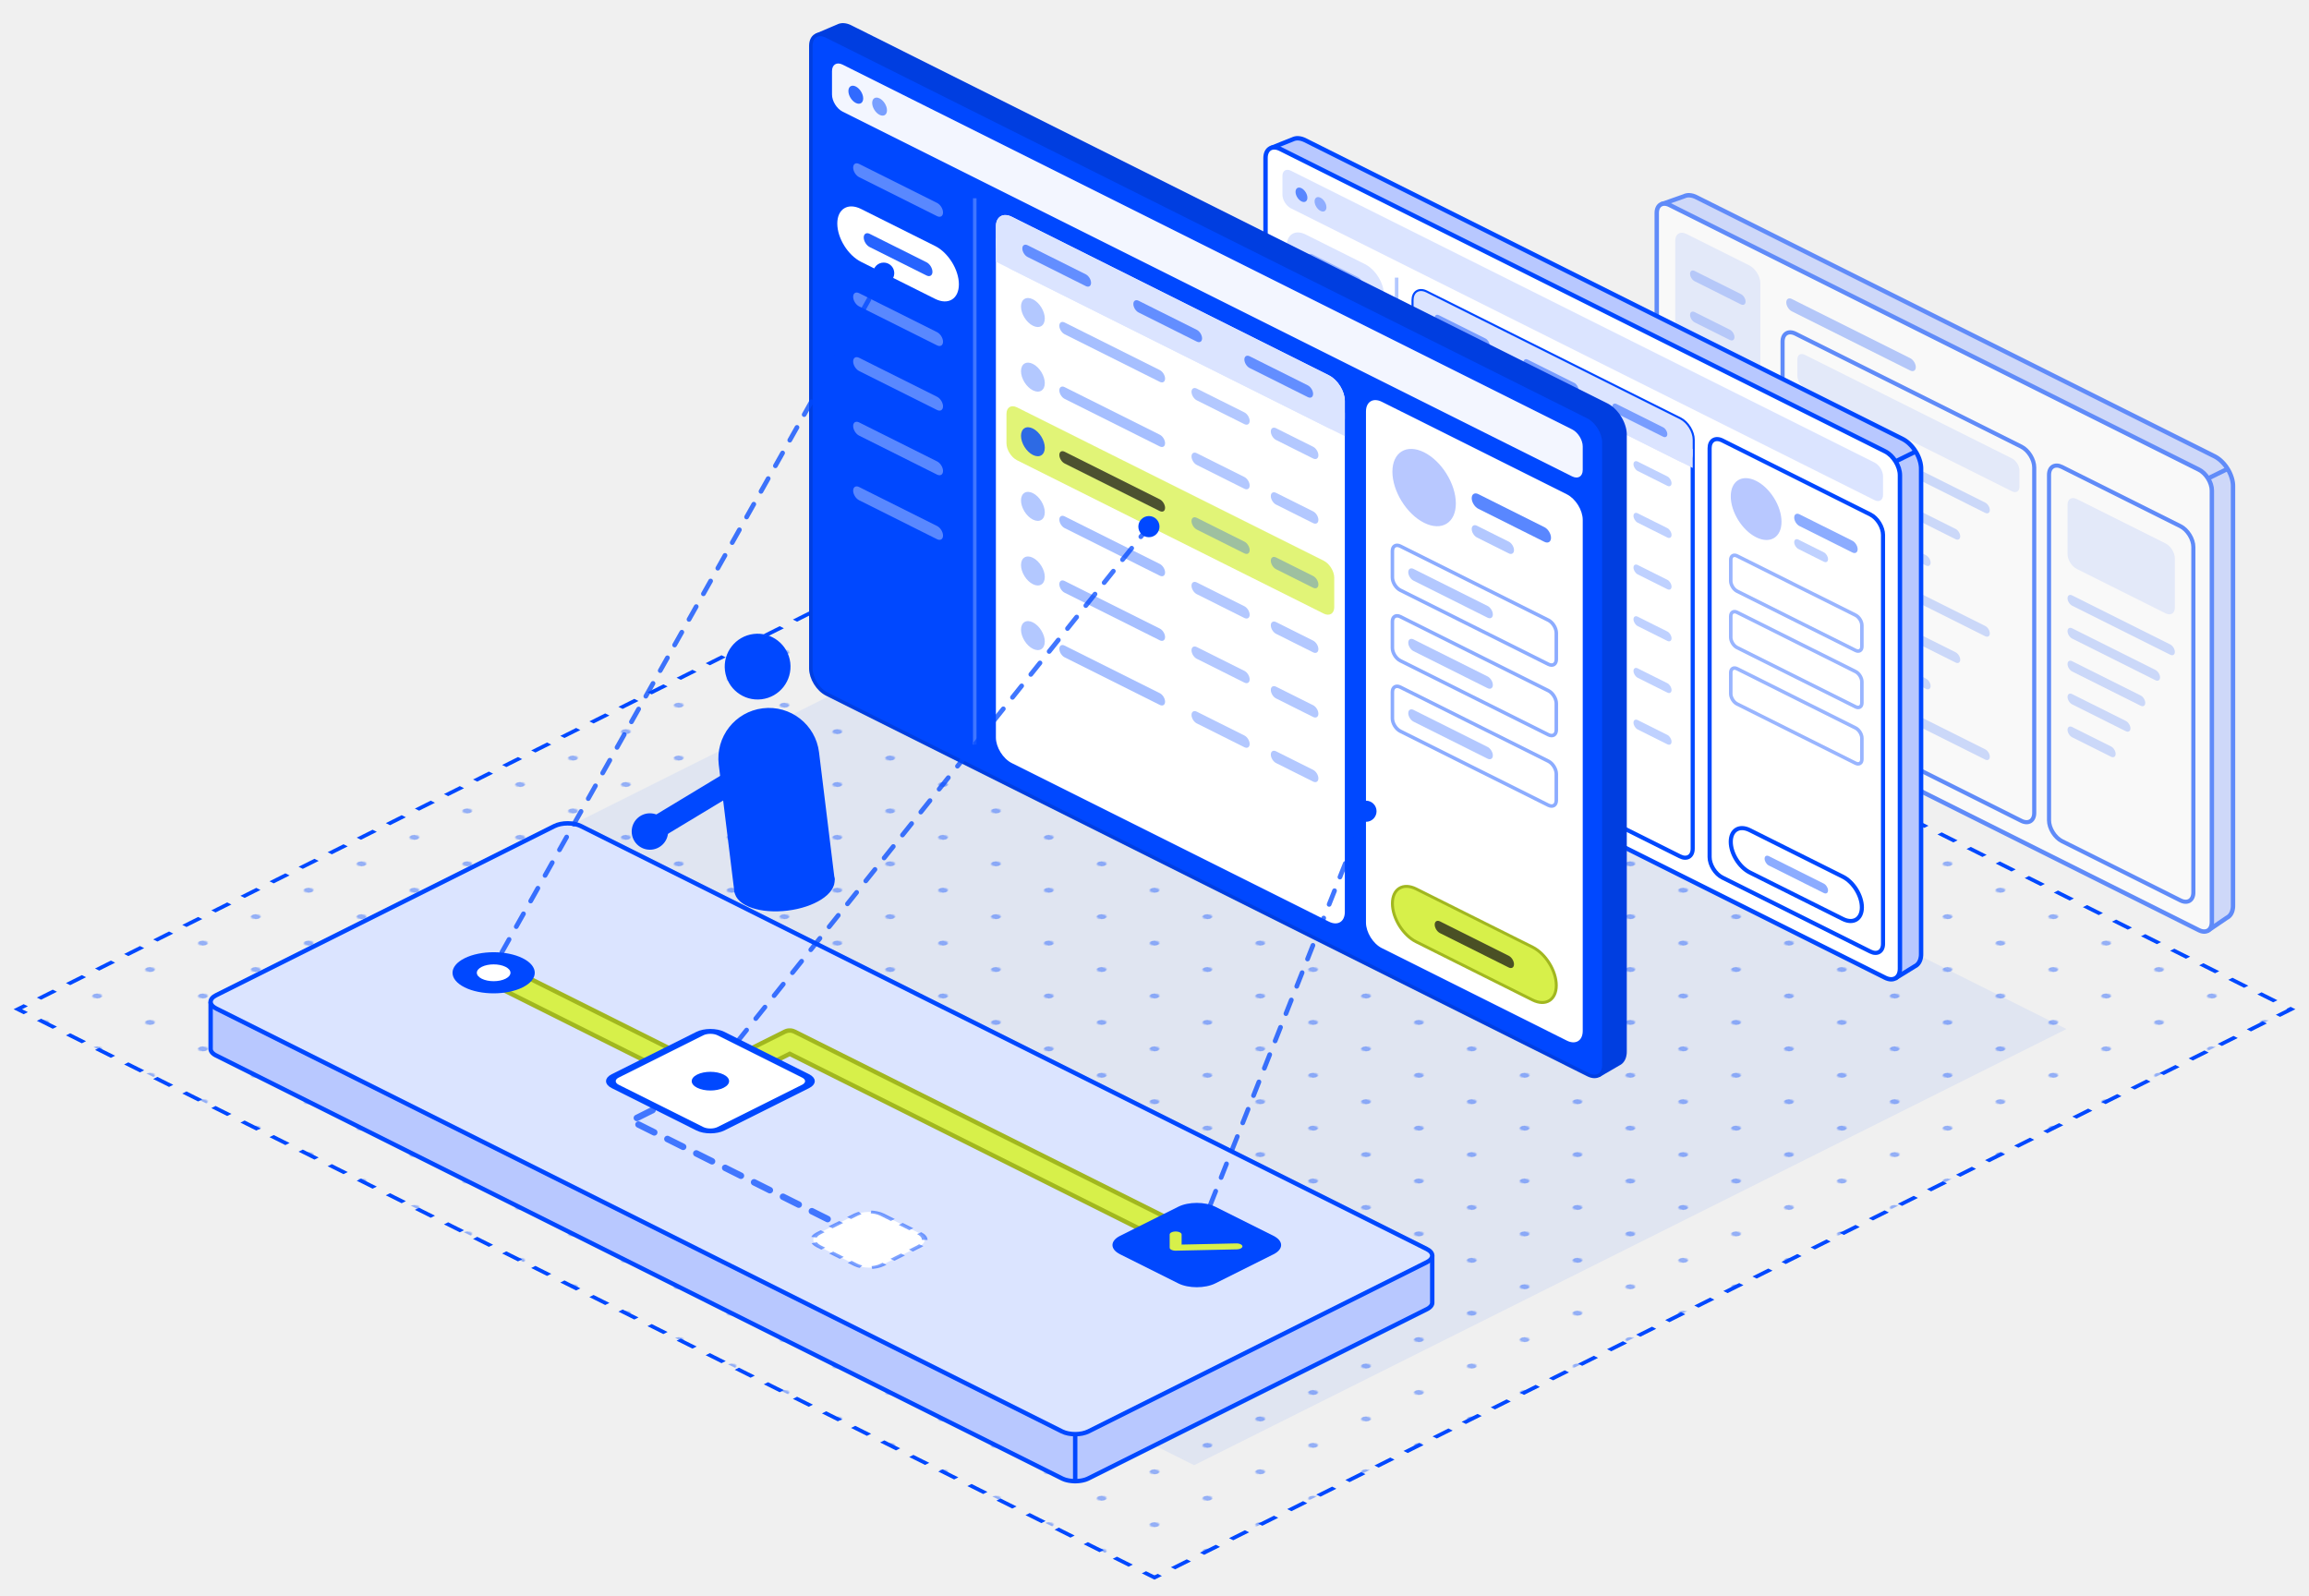
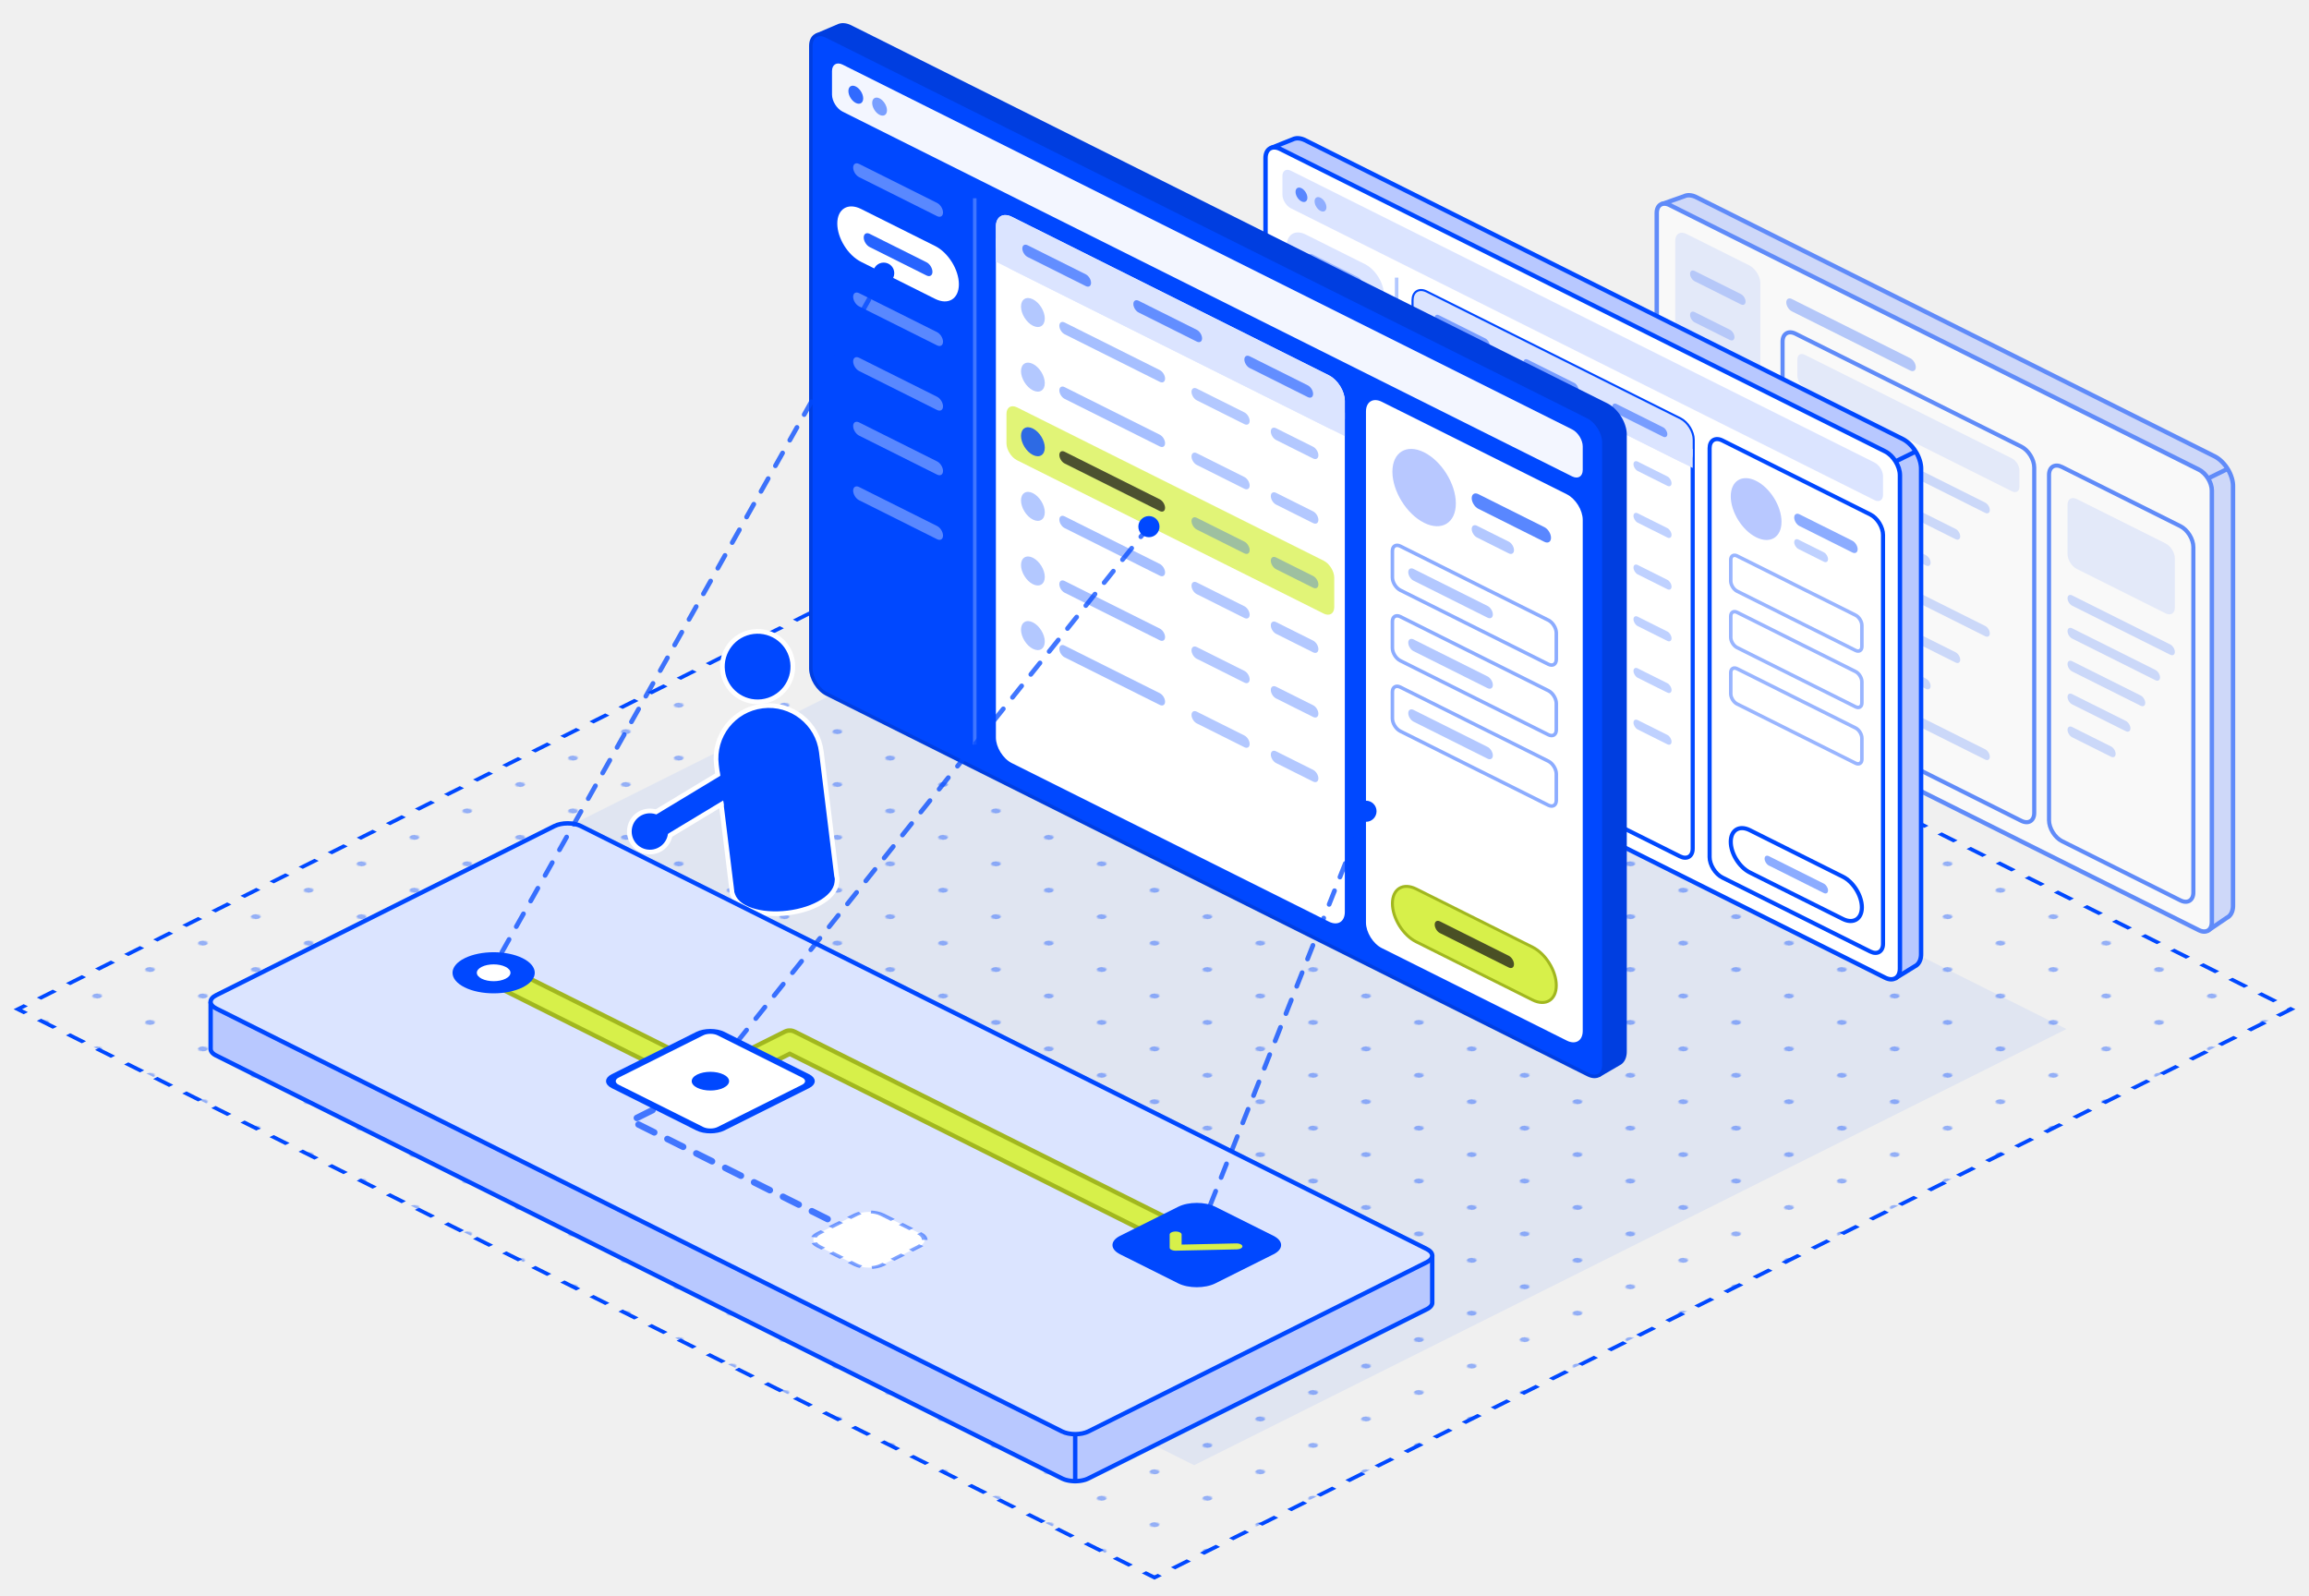
<svg xmlns="http://www.w3.org/2000/svg" width="786" height="543" viewBox="17 138.5 786 543.1" role="img" aria-label="Isometric illustration for Product Design. On a dotted floor, a long pale strip at the front holds a worked-out map: a start point, a square decision and two branches; the chosen route runs in lime to an end with a tick, and the other branch is dashed to a pale end. Behind it stands the product at three stages, one in front of the other: at the back its simplest form in plain light blocks, then a tidier light version with nothing yet chosen, and in front the finished solid-blue screen with a menu, a table of records with one row in lime and a detail panel with a lime button. All three keep the same menu, table and detail panel in the same places, so one product is transformed from back to front. Dashed lines rise from the start, the decision and the chosen end to the menu, the table and the detail panel they decided. Just behind the far end of the map a solid blue Tcules designer leans in, pointing at the start point." style="display: block">
  <style>.sm rect,.sm path,.sm circle{vector-effect:non-scaling-stroke}</style>
  <g transform="translate(0.0 -11.4)">
    <defs>
      <pattern id="floorDots" width="20" height="20" patternUnits="userSpaceOnUse">
        <circle cx="10" cy="10" r="1.3" fill="#0048FF" fill-opacity="0.38" />
      </pattern>
      <linearGradient id="bodyShade" x1="0" y1="0" x2="1" y2="0">
        <stop offset="0" stop-color="#FFFFFF" />
        <stop offset="0.45" stop-color="#FFFFFF" />
        <stop offset="1" stop-color="#B8C8FF" />
      </linearGradient>
      <radialGradient id="headShade" cx="0.38" cy="0.32" r="0.75">
        <stop offset="0" stop-color="#FFFFFF" />
        <stop offset="0.55" stop-color="#EEF2FF" />
        <stop offset="1" stop-color="#B8C8FF" />
      </radialGradient>
    </defs>
    <g transform="matrix(0.9 0.45 -0.9 0.45 410.0 300.0)">
      <rect width="430" height="430" fill="url(#floorDots)" />
      <rect width="430" height="430" fill="none" stroke="#0048FF" stroke-width="1.6" stroke-dasharray="6 5" />
      <rect x="35" y="50" width="360" height="330" fill="#0048FF" fill-opacity="0.07" />
    </g>
    <g opacity="0.6">
      <g class="sm" transform="matrix(0.9 0.45 0 1 588.2 213.9)">
        <rect width="210" height="156.8" rx="7" fill="#B8C8FF" />
      </g>
      <g class="sm" transform="matrix(0.9 0.45 0 1 587.8 214.1)">
        <rect width="210" height="156.8" rx="7" fill="#B8C8FF" />
      </g>
      <g class="sm" transform="matrix(0.9 0.45 0 1 587.3 214.3)">
        <rect width="210" height="156.8" rx="7" fill="#B8C8FF" />
      </g>
      <g class="sm" transform="matrix(0.9 0.45 0 1 586.9 214.6)">
        <rect width="210" height="156.8" rx="7" fill="#B8C8FF" />
      </g>
      <g class="sm" transform="matrix(0.9 0.45 0 1 586.4 214.8)">
        <rect width="210" height="156.8" rx="7" fill="#B8C8FF" />
      </g>
      <g class="sm" transform="matrix(0.9 0.45 0 1 586.0 215.0)">
        <rect width="210" height="156.8" rx="7" fill="#B8C8FF" />
      </g>
      <g class="sm" transform="matrix(0.9 0.45 0 1 585.5 215.2)">
        <rect width="210" height="156.8" rx="7" fill="#B8C8FF" />
      </g>
      <g class="sm" transform="matrix(0.9 0.45 0 1 585.0 215.5)">
        <rect width="210" height="156.8" rx="7" fill="#B8C8FF" />
      </g>
      <g class="sm" transform="matrix(0.9 0.45 0 1 584.6 215.7)">
        <rect width="210" height="156.8" rx="7" fill="#B8C8FF" />
      </g>
      <g class="sm" transform="matrix(0.9 0.45 0 1 584.1 215.9)">
        <rect width="210" height="156.8" rx="7" fill="#B8C8FF" />
      </g>
      <g class="sm" transform="matrix(0.9 0.45 0 1 583.7 216.2)">
        <rect width="210" height="156.8" rx="7" fill="#B8C8FF" />
      </g>
      <g class="sm" transform="matrix(0.9 0.45 0 1 583.2 216.4)">
        <rect width="210" height="156.8" rx="7" fill="#B8C8FF" />
      </g>
      <g class="sm" transform="matrix(0.9 0.45 0 1 582.8 216.6)">
        <rect width="210" height="156.8" rx="7" fill="#B8C8FF" />
      </g>
      <g class="sm" transform="matrix(0.9 0.45 0 1 582.4 216.8)">
        <rect width="210" height="156.8" rx="7" fill="#B8C8FF" />
      </g>
      <g class="sm" transform="matrix(0.9 0.45 0 1 581.9 217.1)">
        <rect width="210" height="156.8" rx="7" fill="#B8C8FF" />
      </g>
      <g class="sm" transform="matrix(0.9 0.45 0 1 581.5 217.3)">
        <rect width="210" height="156.8" rx="7" fill="#B8C8FF" />
      </g>
      <path d="M582.46 219.49 L590.29 216.74 L590.58 216.61 L590.89 216.51 L591.21 216.44 L591.54 216.39 L591.89 216.37 L592.24 216.39 L592.61 216.43 L592.98 216.50 L593.35 216.59 L593.73 216.72 L594.12 216.87 L594.50 217.05 L770.90 305.25 L771.31 305.47 L771.72 305.72 L772.13 306.00 L772.53 306.30 L772.93 306.63 L773.31 306.99 L773.69 307.37 L774.05 307.76 L774.40 308.18 L774.74 308.61 L775.05 309.06 L775.35 309.53 L775.64 310.00 L775.90 310.49 L776.14 310.98 L776.36 311.48 L776.55 311.98 L776.72 312.48 L776.87 312.98 L776.99 313.48 L777.08 313.97 L777.15 314.46 L777.19 314.94 L777.20 315.40 L777.20 458.20 L777.19 458.64 L777.15 459.07 L777.08 459.49 L776.99 459.88 L776.88 460.26 L776.73 460.61 L776.57 460.94 L776.38 461.24 L776.17 461.52 L775.94 461.77 L775.68 462.00 L775.41 462.19 L775.11 462.36 L768.54 466.81" fill="none" stroke="#0048FF" stroke-width="1.50" vector-effect="non-scaling-stroke" stroke-linecap="butt" stroke-linejoin="round" data-polish="slab-outline" />
      <path d="M768.71 312.79 L775.35 309.53" fill="none" stroke="#0048FF" stroke-width="1.50" vector-effect="non-scaling-stroke" stroke-linecap="butt" stroke-linejoin="round" data-polish="slab-crease" />
      <g class="sm" transform="matrix(0.9 0.45 0 1 581.0 217.5)">
        <g transform="scale(0.7)">
          <rect width="300" height="224" rx="7" fill="#FFFFFF" stroke-width="1.5" />
          <rect x="10" y="10" width="46" height="204" rx="6" fill="#DBE4FF" />
          <rect x="18.0" y="26.0" width="30.0" height="5.0" rx="2.50" fill="#0048FF" fill-opacity="0.35" />
          <rect x="18.0" y="46.0" width="24.0" height="5.0" rx="2.50" fill="#0048FF" fill-opacity="0.35" />
          <rect x="18.0" y="66.0" width="30.0" height="5.0" rx="2.50" fill="#0048FF" fill-opacity="0.35" />
          <rect x="18.0" y="86.0" width="24.0" height="5.0" rx="2.50" fill="#0048FF" fill-opacity="0.35" />
          <rect x="18.0" y="106.0" width="30.0" height="5.0" rx="2.50" fill="#0048FF" fill-opacity="0.35" />
          <rect x="18.0" y="126.0" width="24.0" height="5.0" rx="2.50" fill="#0048FF" fill-opacity="0.35" />
          <rect x="70.0" y="16.0" width="70.0" height="6.0" rx="3.00" fill="#0048FF" fill-opacity="0.45" />
          <rect x="68" y="32" width="136" height="182" rx="7" fill="#FFFFFF" stroke="#0048FF" stroke-width="1.4" />
          <rect x="76" y="40" width="120" height="16" rx="4" fill="#DBE4FF" />
          <rect x="84.0" y="68.0" width="96.0" height="5.0" rx="2.50" fill="#0048FF" fill-opacity="0.3" />
          <rect x="84.0" y="88.0" width="80.0" height="5.0" rx="2.50" fill="#0048FF" fill-opacity="0.3" />
          <rect x="84.0" y="108.0" width="64.0" height="5.0" rx="2.50" fill="#0048FF" fill-opacity="0.3" />
          <rect x="84.0" y="128.0" width="96.0" height="5.0" rx="2.50" fill="#0048FF" fill-opacity="0.3" />
          <rect x="84.0" y="148.0" width="80.0" height="5.0" rx="2.50" fill="#0048FF" fill-opacity="0.3" />
          <rect x="84.0" y="168.0" width="64.0" height="5.0" rx="2.50" fill="#0048FF" fill-opacity="0.3" />
          <rect x="84.0" y="188.0" width="96.0" height="5.0" rx="2.50" fill="#0048FF" fill-opacity="0.3" />
          <rect x="212" y="32" width="78" height="182" rx="7" fill="#FFFFFF" stroke="#0048FF" stroke-width="1.4" />
          <rect x="222" y="44" width="58" height="34" rx="5" fill="#DBE4FF" />
          <rect x="222.0" y="92.0" width="58.0" height="5.0" rx="2.50" fill="#0048FF" fill-opacity="0.3" />
          <rect x="222.0" y="108.0" width="50.0" height="5.0" rx="2.50" fill="#0048FF" fill-opacity="0.3" />
          <rect x="222.0" y="124.0" width="42.0" height="5.0" rx="2.50" fill="#0048FF" fill-opacity="0.3" />
          <rect x="222.0" y="140.0" width="34.0" height="5.0" rx="2.50" fill="#0048FF" fill-opacity="0.3" />
          <rect x="222.0" y="156.0" width="26.0" height="5.0" rx="2.50" fill="#0048FF" fill-opacity="0.3" />
          <rect width="300" height="224" rx="7" stroke="#0048FF" stroke-width="1.50" data-i="20" fill="none" vector-effect="non-scaling-stroke" data-polish="front-outline" />
        </g>
      </g>
    </g>
    <g class="sm" transform="matrix(0.9 0.45 0 1 455.0 194.5)">
      <rect width="240" height="179.2" rx="7" fill="#B8C8FF" />
    </g>
    <g class="sm" transform="matrix(0.9 0.45 0 1 454.6 194.7)">
      <rect width="240" height="179.2" rx="7" fill="#B8C8FF" />
    </g>
    <g class="sm" transform="matrix(0.9 0.45 0 1 454.1 195.0)">
      <rect width="240" height="179.2" rx="7" fill="#B8C8FF" />
    </g>
    <g class="sm" transform="matrix(0.9 0.45 0 1 453.7 195.2)">
      <rect width="240" height="179.2" rx="7" fill="#B8C8FF" />
    </g>
    <g class="sm" transform="matrix(0.9 0.45 0 1 453.2 195.4)">
      <rect width="240" height="179.2" rx="7" fill="#B8C8FF" />
    </g>
    <g class="sm" transform="matrix(0.9 0.45 0 1 452.8 195.6)">
      <rect width="240" height="179.2" rx="7" fill="#B8C8FF" />
    </g>
    <g class="sm" transform="matrix(0.9 0.45 0 1 452.3 195.9)">
      <rect width="240" height="179.2" rx="7" fill="#B8C8FF" />
    </g>
    <g class="sm" transform="matrix(0.9 0.45 0 1 451.9 196.1)">
      <rect width="240" height="179.2" rx="7" fill="#B8C8FF" />
    </g>
    <g class="sm" transform="matrix(0.9 0.45 0 1 451.4 196.3)">
      <rect width="240" height="179.2" rx="7" fill="#B8C8FF" />
    </g>
    <g class="sm" transform="matrix(0.9 0.45 0 1 450.9 196.5)">
      <rect width="240" height="179.2" rx="7" fill="#B8C8FF" />
    </g>
    <g class="sm" transform="matrix(0.9 0.45 0 1 450.5 196.8)">
      <rect width="240" height="179.2" rx="7" fill="#B8C8FF" />
    </g>
    <g class="sm" transform="matrix(0.9 0.45 0 1 450.1 197.0)">
      <rect width="240" height="179.2" rx="7" fill="#B8C8FF" />
    </g>
    <g class="sm" transform="matrix(0.9 0.45 0 1 449.6 197.2)">
      <rect width="240" height="179.2" rx="7" fill="#B8C8FF" />
    </g>
    <g class="sm" transform="matrix(0.9 0.45 0 1 449.2 197.4)">
      <rect width="240" height="179.2" rx="7" fill="#B8C8FF" />
    </g>
    <g class="sm" transform="matrix(0.9 0.45 0 1 448.7 197.7)">
      <rect width="240" height="179.2" rx="7" fill="#B8C8FF" />
    </g>
    <g class="sm" transform="matrix(0.9 0.45 0 1 448.2 197.9)">
      <rect width="240" height="179.2" rx="7" fill="#B8C8FF" />
    </g>
    <path d="M449.47 200.37 L457.09 197.34 L457.38 197.21 L457.69 197.11 L458.01 197.04 L458.34 196.99 L458.69 196.97 L459.04 196.99 L459.41 197.03 L459.78 197.10 L460.15 197.19 L460.53 197.32 L460.92 197.47 L461.30 197.65 L664.70 299.35 L665.11 299.57 L665.52 299.82 L665.93 300.10 L666.33 300.40 L666.73 300.73 L667.11 301.09 L667.49 301.47 L667.85 301.86 L668.20 302.28 L668.54 302.71 L668.85 303.16 L669.15 303.63 L669.44 304.10 L669.70 304.59 L669.94 305.08 L670.16 305.58 L670.35 306.08 L670.52 306.58 L670.67 307.08 L670.79 307.58 L670.88 308.07 L670.95 308.56 L670.99 309.04 L671.00 309.50 L671.00 474.70 L670.99 475.14 L670.95 475.57 L670.88 475.99 L670.79 476.38 L670.68 476.76 L670.53 477.11 L670.37 477.44 L670.18 477.74 L669.97 478.02 L669.74 478.27 L669.48 478.50 L669.21 478.69 L668.91 478.86 L662.13 483.03" fill="none" stroke="#0048FF" stroke-width="1.50" vector-effect="non-scaling-stroke" stroke-linecap="butt" stroke-linejoin="round" data-polish="slab-outline" />
    <path d="M662.32 307.00 L669.15 303.63" fill="none" stroke="#0048FF" stroke-width="1.50" vector-effect="non-scaling-stroke" stroke-linecap="butt" stroke-linejoin="round" data-polish="slab-crease" />
    <g class="sm" transform="matrix(0.9 0.45 0 1 447.8 198.1)">
      <g transform="scale(0.8)">
        <rect width="300" height="224" rx="7" fill="#FFFFFF" stroke-width="1.5" />
        <rect x="8" y="7" width="284" height="16" rx="4" fill="#DBE4FF" />
        <circle cx="17" cy="15" r="2.8" fill="#0048FF" fill-opacity="0.60" />
        <circle cx="26" cy="15" r="2.8" fill="#0048FF" fill-opacity="0.35" />
        <rect x="10" y="31" width="46" height="18" rx="9" fill="#DBE4FF" stroke="#0048FF" stroke-opacity="0" stroke-width="1.3" />
        <rect x="20.0" y="38.0" width="26.0" height="4.5" rx="2.25" fill="#0048FF" fill-opacity="0.3" />
        <rect x="10" y="53" width="46" height="18" rx="9" fill="#DBE4FF" stroke="#0048FF" stroke-opacity="0.8" stroke-width="1.3" />
        <rect x="20.0" y="60.0" width="26.0" height="4.5" rx="2.25" fill="#0048FF" fill-opacity="0.6" />
        <rect x="10" y="75" width="46" height="18" rx="9" fill="#DBE4FF" stroke="#0048FF" stroke-opacity="0" stroke-width="1.3" />
        <rect x="20.0" y="82.0" width="26.0" height="4.5" rx="2.25" fill="#0048FF" fill-opacity="0.3" />
        <rect x="10" y="97" width="46" height="18" rx="9" fill="#DBE4FF" stroke="#0048FF" stroke-opacity="0" stroke-width="1.3" />
        <rect x="20.0" y="104.0" width="26.0" height="4.5" rx="2.25" fill="#0048FF" fill-opacity="0.3" />
        <rect x="10" y="119" width="46" height="18" rx="9" fill="#DBE4FF" stroke="#0048FF" stroke-opacity="0" stroke-width="1.3" />
        <rect x="20.0" y="126.0" width="26.0" height="4.5" rx="2.25" fill="#0048FF" fill-opacity="0.3" />
        <rect x="10" y="141" width="46" height="18" rx="9" fill="#DBE4FF" stroke="#0048FF" stroke-opacity="0" stroke-width="1.3" />
        <rect x="20.0" y="148.0" width="26.0" height="4.5" rx="2.25" fill="#0048FF" fill-opacity="0.3" />
        <path d="M62 30 V216" stroke="#0048FF" stroke-opacity="0.3" stroke-width="1.2" />
        <rect x="70" y="30" width="132" height="186" rx="6" fill="#FFFFFF" stroke="#0048FF" stroke-width="1.4" />
        <rect x="70" y="30" width="132" height="18" rx="6" fill="#DBE4FF" />
        <rect x="70" y="40" width="132" height="8" fill="#DBE4FF" />
        <rect x="80.0" y="37.0" width="26.0" height="4.0" rx="2.00" fill="#0048FF" fill-opacity="0.45" />
        <rect x="122.0" y="37.0" width="26.0" height="4.0" rx="2.00" fill="#0048FF" fill-opacity="0.45" />
        <rect x="164.0" y="37.0" width="26.0" height="4.0" rx="2.00" fill="#0048FF" fill-opacity="0.45" />
        <circle cx="84" cy="59" r="4.5" fill="#0048FF" fill-opacity="0.25" />
        <rect x="94.0" y="57.0" width="40.0" height="4.0" rx="2.00" fill="#0048FF" fill-opacity="0.3" />
        <rect x="144.0" y="57.0" width="22.0" height="4.0" rx="2.00" fill="#0048FF" fill-opacity="0.25" />
        <rect x="174.0" y="57.0" width="18.0" height="4.0" rx="2.00" fill="#0048FF" fill-opacity="0.25" />
        <circle cx="84" cy="81" r="4.5" fill="#0048FF" fill-opacity="0.25" />
        <rect x="94.0" y="79.0" width="40.0" height="4.0" rx="2.00" fill="#0048FF" fill-opacity="0.3" />
        <rect x="144.0" y="79.0" width="22.0" height="4.0" rx="2.00" fill="#0048FF" fill-opacity="0.25" />
        <rect x="174.0" y="79.0" width="18.0" height="4.0" rx="2.00" fill="#0048FF" fill-opacity="0.25" />
        <circle cx="84" cy="103" r="4.5" fill="#0048FF" fill-opacity="0.25" />
        <rect x="94.0" y="101.0" width="40.0" height="4.0" rx="2.00" fill="#0048FF" fill-opacity="0.3" />
        <rect x="144.0" y="101.0" width="22.0" height="4.0" rx="2.00" fill="#0048FF" fill-opacity="0.25" />
        <rect x="174.0" y="101.0" width="18.0" height="4.0" rx="2.00" fill="#0048FF" fill-opacity="0.25" />
        <circle cx="84" cy="125" r="4.5" fill="#0048FF" fill-opacity="0.25" />
        <rect x="94.0" y="123.0" width="40.0" height="4.0" rx="2.00" fill="#0048FF" fill-opacity="0.3" />
        <rect x="144.0" y="123.0" width="22.0" height="4.0" rx="2.00" fill="#0048FF" fill-opacity="0.25" />
        <rect x="174.0" y="123.0" width="18.0" height="4.0" rx="2.00" fill="#0048FF" fill-opacity="0.25" />
        <circle cx="84" cy="147" r="4.5" fill="#0048FF" fill-opacity="0.25" />
        <rect x="94.0" y="145.0" width="40.0" height="4.0" rx="2.00" fill="#0048FF" fill-opacity="0.3" />
        <rect x="144.0" y="145.0" width="22.0" height="4.0" rx="2.00" fill="#0048FF" fill-opacity="0.25" />
        <rect x="174.0" y="145.0" width="18.0" height="4.0" rx="2.00" fill="#0048FF" fill-opacity="0.25" />
        <circle cx="84" cy="169" r="4.5" fill="#0048FF" fill-opacity="0.25" />
        <rect x="94.0" y="167.0" width="40.0" height="4.0" rx="2.00" fill="#0048FF" fill-opacity="0.3" />
        <rect x="144.0" y="167.0" width="22.0" height="4.0" rx="2.00" fill="#0048FF" fill-opacity="0.25" />
        <rect x="174.0" y="167.0" width="18.0" height="4.0" rx="2.00" fill="#0048FF" fill-opacity="0.25" />
        <rect x="210" y="30" width="82" height="186" rx="6" fill="#FFFFFF" stroke="#0048FF" stroke-width="1.4" />
        <circle cx="232" cy="52" r="12" fill="#B8C8FF" />
        <rect x="250.0" y="45.0" width="30.0" height="5.0" rx="2.50" fill="#0048FF" fill-opacity="0.45" />
        <rect x="250.0" y="56.0" width="16.0" height="4.0" rx="2.00" fill="#0048FF" fill-opacity="0.25" />
        <rect x="220" y="76" width="62" height="15" rx="3" fill="none" stroke="#0048FF" stroke-opacity="0.4" stroke-width="1.2" />
        <rect x="220" y="100" width="62" height="15" rx="3" fill="none" stroke="#0048FF" stroke-opacity="0.4" stroke-width="1.2" />
        <rect x="220" y="124" width="62" height="15" rx="3" fill="none" stroke="#0048FF" stroke-opacity="0.4" stroke-width="1.2" />
        <rect x="220" y="190" width="62" height="18" rx="9" fill="none" stroke="#0048FF" stroke-width="1.4" />
        <rect x="236.0" y="197.0" width="30.0" height="4.0" rx="2.00" fill="#0048FF" fill-opacity="0.45" />
        <rect width="300" height="224" rx="7" stroke="#0048FF" stroke-width="1.50" data-i="61" fill="none" vector-effect="non-scaling-stroke" data-polish="front-outline" />
      </g>
    </g>
    <g class="sm" transform="matrix(0.9 0.45 0 1 300.2 155.9)">
      <rect width="300" height="224" rx="7" fill="#003EE0" />
    </g>
    <g class="sm" transform="matrix(0.9 0.45 0 1 299.8 156.1)">
      <rect width="300" height="224" rx="7" fill="#003EE0" />
    </g>
    <g class="sm" transform="matrix(0.9 0.45 0 1 299.3 156.3)">
      <rect width="300" height="224" rx="7" fill="#003EE0" />
    </g>
    <g class="sm" transform="matrix(0.9 0.45 0 1 298.9 156.6)">
      <rect width="300" height="224" rx="7" fill="#003EE0" />
    </g>
    <g class="sm" transform="matrix(0.9 0.45 0 1 298.4 156.8)">
      <rect width="300" height="224" rx="7" fill="#003EE0" />
    </g>
    <g class="sm" transform="matrix(0.9 0.45 0 1 297.9 157.0)">
      <rect width="300" height="224" rx="7" fill="#003EE0" />
    </g>
    <g class="sm" transform="matrix(0.9 0.45 0 1 297.5 157.2)">
      <rect width="300" height="224" rx="7" fill="#003EE0" />
    </g>
    <g class="sm" transform="matrix(0.9 0.45 0 1 297.1 157.5)">
      <rect width="300" height="224" rx="7" fill="#003EE0" />
    </g>
    <g class="sm" transform="matrix(0.9 0.45 0 1 296.6 157.7)">
      <rect width="300" height="224" rx="7" fill="#003EE0" />
    </g>
    <g class="sm" transform="matrix(0.9 0.45 0 1 296.1 157.9)">
      <rect width="300" height="224" rx="7" fill="#003EE0" />
    </g>
    <g class="sm" transform="matrix(0.9 0.45 0 1 295.7 158.2)">
      <rect width="300" height="224" rx="7" fill="#003EE0" />
    </g>
    <g class="sm" transform="matrix(0.9 0.45 0 1 295.2 158.4)">
      <rect width="300" height="224" rx="7" fill="#003EE0" />
    </g>
    <g class="sm" transform="matrix(0.9 0.45 0 1 294.8 158.6)">
      <rect width="300" height="224" rx="7" fill="#003EE0" />
    </g>
    <g class="sm" transform="matrix(0.9 0.45 0 1 294.4 158.8)">
      <rect width="300" height="224" rx="7" fill="#003EE0" />
    </g>
    <g class="sm" transform="matrix(0.9 0.45 0 1 293.9 159.1)">
      <rect width="300" height="224" rx="7" fill="#003EE0" />
    </g>
    <g class="sm" transform="matrix(0.9 0.45 0 1 293.4 159.3)">
      <rect width="300" height="224" rx="7" fill="#003EE0" />
    </g>
    <path d="M294.79 161.93 L302.29 158.74 L302.58 158.61 L302.89 158.51 L303.21 158.44 L303.54 158.39 L303.89 158.37 L304.24 158.39 L304.61 158.43 L304.98 158.50 L305.35 158.59 L305.73 158.72 L306.12 158.87 L306.50 159.05 L563.90 287.75 L564.31 287.97 L564.72 288.22 L565.13 288.50 L565.53 288.80 L565.93 289.13 L566.31 289.49 L566.69 289.87 L567.05 290.26 L567.40 290.68 L567.74 291.11 L568.05 291.56 L568.35 292.03 L568.64 292.50 L568.90 292.99 L569.14 293.48 L569.36 293.98 L569.55 294.48 L569.72 294.98 L569.87 295.48 L569.99 295.98 L570.08 296.47 L570.15 296.96 L570.19 297.44 L570.20 297.90 L570.20 507.90 L570.19 508.34 L570.15 508.77 L570.08 509.19 L569.99 509.58 L569.88 509.96 L569.73 510.31 L569.57 510.64 L569.38 510.94 L569.17 511.22 L568.94 511.47 L568.68 511.70 L568.41 511.89 L568.11 512.06 L561.21 516.07" fill="none" stroke="#003EE0" stroke-width="1.20" vector-effect="non-scaling-stroke" stroke-linecap="butt" stroke-linejoin="round" data-polish="slab-outline" />
    <path d="M561.42 295.47 L568.35 292.03" fill="none" stroke="#003EE0" stroke-width="1.20" vector-effect="non-scaling-stroke" stroke-linecap="butt" stroke-linejoin="round" data-polish="slab-crease" />
    <g class="sm" transform="matrix(0.9 0.45 0 1 293.0 159.5)">
      <rect width="300" height="224" rx="6" fill="#0048FF" stroke-width="1.2" />
      <rect x="8" y="7" width="284" height="16" rx="4" fill="#FFFFFF" fill-opacity="0.95" />
      <circle cx="17" cy="15" r="2.8" fill="#0048FF" fill-opacity="0.8" />
      <circle cx="26" cy="15" r="2.8" fill="#0048FF" fill-opacity="0.5" />
      <rect x="16.0" y="38.0" width="34.0" height="4.5" rx="2.25" fill="#FFFFFF" fill-opacity="0.35" />
      <rect x="10" y="53" width="46" height="18" rx="9" fill="#FFFFFF" />
      <rect x="20.0" y="60.0" width="26.0" height="4.5" rx="2.25" fill="#0048FF" fill-opacity="0.85" />
      <rect x="16.0" y="82.0" width="34.0" height="4.5" rx="2.25" fill="#FFFFFF" fill-opacity="0.35" />
      <rect x="16.0" y="104.0" width="34.0" height="4.5" rx="2.25" fill="#FFFFFF" fill-opacity="0.35" />
      <rect x="16.0" y="126.0" width="34.0" height="4.5" rx="2.25" fill="#FFFFFF" fill-opacity="0.35" />
      <rect x="16.0" y="148.0" width="34.0" height="4.5" rx="2.25" fill="#FFFFFF" fill-opacity="0.35" />
      <path d="M62 30 V216" stroke="#FFFFFF" stroke-opacity="0.25" stroke-width="1.2" />
      <rect x="70" y="30" width="132" height="186" rx="6" fill="#FFFFFF" />
      <rect x="70" y="30" width="132" height="18" rx="6" fill="#DBE4FF" />
      <rect x="70" y="40" width="132" height="8" fill="#DBE4FF" />
      <rect x="80.0" y="37.0" width="26.0" height="4.0" rx="2.00" fill="#0048FF" fill-opacity="0.55" />
      <rect x="122.0" y="37.0" width="26.0" height="4.0" rx="2.00" fill="#0048FF" fill-opacity="0.55" />
      <rect x="164.0" y="37.0" width="26.0" height="4.0" rx="2.00" fill="#0048FF" fill-opacity="0.55" />
      <circle cx="84" cy="59" r="4.5" fill="#0048FF" fill-opacity="0.3" />
      <rect x="94.0" y="57.0" width="40.0" height="4.0" rx="2.00" fill="#0048FF" fill-opacity="0.35" />
      <rect x="144.0" y="57.0" width="22.0" height="4.0" rx="2.00" fill="#0048FF" fill-opacity="0.3" />
      <rect x="174.0" y="57.0" width="18.0" height="4.0" rx="2.00" fill="#0048FF" fill-opacity="0.3" />
      <circle cx="84" cy="81" r="4.5" fill="#0048FF" fill-opacity="0.3" />
      <rect x="94.0" y="79.0" width="40.0" height="4.0" rx="2.00" fill="#0048FF" fill-opacity="0.35" />
      <rect x="144.0" y="79.0" width="22.0" height="4.0" rx="2.00" fill="#0048FF" fill-opacity="0.3" />
      <rect x="174.0" y="79.0" width="18.0" height="4.0" rx="2.00" fill="#0048FF" fill-opacity="0.3" />
      <rect x="74" y="94" width="124" height="18" rx="4" fill="#D7F04A" fill-opacity="0.75" />
      <circle cx="84" cy="103" r="4.5" fill="#0048FF" fill-opacity="0.8" />
      <rect x="94.0" y="101.0" width="40.0" height="4.0" rx="2.00" fill="#1B1B18" fill-opacity="0.75" />
      <rect x="144.0" y="101.0" width="22.0" height="4.0" rx="2.00" fill="#0048FF" fill-opacity="0.3" />
      <rect x="174.0" y="101.0" width="18.0" height="4.0" rx="2.00" fill="#0048FF" fill-opacity="0.3" />
      <circle cx="84" cy="125" r="4.5" fill="#0048FF" fill-opacity="0.3" />
      <rect x="94.0" y="123.0" width="40.0" height="4.0" rx="2.00" fill="#0048FF" fill-opacity="0.35" />
      <rect x="144.0" y="123.0" width="22.0" height="4.0" rx="2.00" fill="#0048FF" fill-opacity="0.3" />
      <rect x="174.0" y="123.0" width="18.0" height="4.0" rx="2.00" fill="#0048FF" fill-opacity="0.3" />
      <circle cx="84" cy="147" r="4.5" fill="#0048FF" fill-opacity="0.3" />
      <rect x="94.0" y="145.0" width="40.0" height="4.0" rx="2.00" fill="#0048FF" fill-opacity="0.35" />
      <rect x="144.0" y="145.0" width="22.0" height="4.0" rx="2.00" fill="#0048FF" fill-opacity="0.3" />
      <rect x="174.0" y="145.0" width="18.0" height="4.0" rx="2.00" fill="#0048FF" fill-opacity="0.3" />
      <circle cx="84" cy="169" r="4.5" fill="#0048FF" fill-opacity="0.3" />
      <rect x="94.0" y="167.0" width="40.0" height="4.0" rx="2.00" fill="#0048FF" fill-opacity="0.35" />
      <rect x="144.0" y="167.0" width="22.0" height="4.0" rx="2.00" fill="#0048FF" fill-opacity="0.3" />
      <rect x="174.0" y="167.0" width="18.0" height="4.0" rx="2.00" fill="#0048FF" fill-opacity="0.3" />
      <rect x="210" y="30" width="82" height="186" rx="6" fill="#FFFFFF" />
      <circle cx="232" cy="52" r="12" fill="#B8C8FF" />
      <rect x="250.0" y="45.0" width="30.0" height="5.0" rx="2.50" fill="#0048FF" fill-opacity="0.65" />
      <rect x="250.0" y="56.0" width="16.0" height="4.0" rx="2.00" fill="#0048FF" fill-opacity="0.3" />
      <rect x="220" y="76" width="62" height="15" rx="3" fill="none" stroke="#0048FF" stroke-opacity="0.45" stroke-width="1.2" />
      <rect x="226.0" y="81.5" width="32.0" height="4.0" rx="2.00" fill="#0048FF" fill-opacity="0.3" />
      <rect x="220" y="100" width="62" height="15" rx="3" fill="none" stroke="#0048FF" stroke-opacity="0.45" stroke-width="1.2" />
      <rect x="226.0" y="105.5" width="32.0" height="4.0" rx="2.00" fill="#0048FF" fill-opacity="0.3" />
      <rect x="220" y="124" width="62" height="15" rx="3" fill="none" stroke="#0048FF" stroke-opacity="0.45" stroke-width="1.2" />
      <rect x="226.0" y="129.5" width="32.0" height="4.0" rx="2.00" fill="#0048FF" fill-opacity="0.3" />
      <rect x="220" y="190" width="62" height="18" rx="9" fill="#D7F04A" stroke="#A1B71F" stroke-width="1" />
      <rect x="236.0" y="197.0" width="30.0" height="4.0" rx="2.00" fill="#1B1B18" fill-opacity="0.75" />
      <rect width="300" height="224" rx="6" stroke="#003EE0" stroke-width="1.20" data-i="133" fill="none" vector-effect="non-scaling-stroke" data-polish="front-outline" />
    </g>
+     <g fill="none" stroke="#FFFFFF" stroke-linecap="round" stroke-linejoin="round">
+       <g transform="rotate(-7 284.0 451.2)">
+         <path d="M267.9 451.2 V407.8 A16.1 16.1 0 0 1 300.1 407.8 V451.2 Z" stroke-width="5.4" />
+         <ellipse cx="284.0" cy="451.2" rx="16.1" ry="7.7" stroke-width="5.4" />
+         <circle cx="284.0" cy="376.3" r="11.2" stroke-width="3.2" />
+       </g>
+     </g>
    <g transform="rotate(-7 284.0 451.2)">
      <path d="M267.9 451.2 V407.8 A16.1 16.1 0 0 1 300.1 407.8 V451.2 Z" fill="#0048FF" stroke="#0048FF" stroke-width="2.2" stroke-linejoin="round" />
      <ellipse cx="284.0" cy="451.2" rx="16.1" ry="7.7" fill="#0048FF" stroke="#0048FF" stroke-width="2.2" />
      <circle cx="284.0" cy="376.3" r="11.2" fill="#0048FF" />
    </g>
    <g transform="matrix(0.9 0.45 -0.9 0.45 210.2 444.9)">
      <rect width="330" height="138" rx="5" fill="#B8C8FF" />
    </g>
    <g transform="matrix(0.9 0.45 -0.9 0.45 210.2 444.4)">
      <rect width="330" height="138" rx="5" fill="#B8C8FF" />
    </g>
    <g transform="matrix(0.9 0.45 -0.9 0.45 210.2 443.9)">
      <rect width="330" height="138" rx="5" fill="#B8C8FF" />
    </g>
    <g transform="matrix(0.9 0.45 -0.9 0.45 210.2 443.4)">
      <rect width="330" height="138" rx="5" fill="#B8C8FF" />
    </g>
    <g transform="matrix(0.9 0.45 -0.9 0.45 210.2 442.9)">
      <rect width="330" height="138" rx="5" fill="#B8C8FF" />
    </g>
    <g transform="matrix(0.9 0.45 -0.9 0.45 210.2 442.4)">
      <rect width="330" height="138" rx="5" fill="#B8C8FF" />
    </g>
    <g transform="matrix(0.9 0.45 -0.9 0.45 210.2 441.9)">
      <rect width="330" height="138" rx="5" fill="#B8C8FF" />
    </g>
    <g transform="matrix(0.9 0.45 -0.9 0.45 210.2 441.4)">
      <rect width="330" height="138" rx="5" fill="#B8C8FF" />
    </g>
    <g transform="matrix(0.9 0.45 -0.9 0.45 210.2 440.9)">
      <rect width="330" height="138" rx="5" fill="#B8C8FF" />
    </g>
    <g transform="matrix(0.9 0.45 -0.9 0.45 210.2 440.4)">
      <rect width="330" height="138" rx="5" fill="#B8C8FF" />
    </g>
    <g transform="matrix(0.9 0.45 -0.9 0.45 210.2 439.9)">
      <rect width="330" height="138" rx="5" fill="#B8C8FF" />
    </g>
    <g transform="matrix(0.9 0.45 -0.9 0.45 210.2 439.4)">
      <rect width="330" height="138" rx="5" fill="#B8C8FF" />
    </g>
    <g transform="matrix(0.9 0.45 -0.9 0.45 210.2 438.9)">
      <rect width="330" height="138" rx="5" fill="#B8C8FF" />
    </g>
    <g transform="matrix(0.9 0.45 -0.9 0.45 210.2 438.4)">
      <rect width="330" height="138" rx="5" fill="#B8C8FF" />
    </g>
    <g transform="matrix(0.9 0.45 -0.9 0.45 210.2 437.9)">
      <rect width="330" height="138" rx="5" fill="#B8C8FF" />
    </g>
    <g transform="matrix(0.9 0.45 -0.9 0.45 210.2 437.4)">
      <rect width="330" height="138" rx="5" fill="#B8C8FF" />
    </g>
    <g transform="matrix(0.9 0.45 -0.9 0.45 210.2 436.9)">
      <rect width="330" height="138" rx="5" fill="#B8C8FF" />
    </g>
    <g transform="matrix(0.9 0.45 -0.9 0.45 210.2 436.4)">
      <rect width="330" height="138" rx="5" fill="#B8C8FF" />
    </g>
    <g transform="matrix(0.9 0.45 -0.9 0.45 210.2 435.9)">
      <rect width="330" height="138" rx="5" fill="#B8C8FF" />
    </g>
    <g transform="matrix(0.9 0.45 -0.9 0.45 210.2 435.4)">
      <rect width="330" height="138" rx="5" fill="#B8C8FF" />
    </g>
    <g transform="matrix(0.9 0.45 -0.9 0.45 210.2 434.9)">
      <rect width="330" height="138" rx="5" fill="#B8C8FF" />
    </g>
    <g transform="matrix(0.9 0.45 -0.9 0.45 210.2 434.4)">
      <rect width="330" height="138" rx="5" fill="#B8C8FF" />
    </g>
    <g transform="matrix(0.9 0.45 -0.9 0.45 210.2 433.9)">
      <rect width="330" height="138" rx="5" fill="#B8C8FF" />
    </g>
    <g transform="matrix(0.9 0.45 -0.9 0.45 210.2 433.4)">
      <rect width="330" height="138" rx="5" fill="#B8C8FF" />
    </g>
    <g transform="matrix(0.9 0.45 -0.9 0.45 210.2 432.9)">
      <rect width="330" height="138" rx="5" fill="#B8C8FF" />
    </g>
    <g transform="matrix(0.9 0.45 -0.9 0.45 210.2 432.4)">
      <rect width="330" height="138" rx="5" fill="#B8C8FF" />
    </g>
    <g transform="matrix(0.9 0.45 -0.9 0.45 210.2 431.9)">
      <rect width="330" height="138" rx="5" fill="#B8C8FF" />
    </g>
    <g transform="matrix(0.9 0.45 -0.9 0.45 210.2 431.4)">
      <rect width="330" height="138" rx="5" fill="#B8C8FF" />
    </g>
    <g transform="matrix(0.9 0.45 -0.9 0.45 210.2 430.9)">
      <rect width="330" height="138" rx="5" fill="#B8C8FF" />
    </g>
    <g transform="matrix(0.9 0.45 -0.9 0.45 210.2 430.4)">
      <rect width="330" height="138" rx="5" fill="#B8C8FF" />
    </g>
    <g transform="matrix(0.9 0.45 -0.9 0.45 210.2 429.9)">
      <rect width="330" height="138" rx="5" fill="#B8C8FF" />
    </g>
    <g transform="matrix(0.9 0.45 -0.9 0.45 210.2 429.4)">
      <rect width="330" height="138" rx="5" fill="#B8C8FF" />
    </g>
    <path d="M504.56 577.40 L504.56 593.40 L504.55 593.61 L504.51 593.82 L504.44 594.02 L504.35 594.22 L504.23 594.42 L504.08 594.62 L503.91 594.81 L503.71 594.99 L503.49 595.17 L503.25 595.34 L502.98 595.50 L502.70 595.65 L387.50 653.25 L387.20 653.39 L386.87 653.52 L386.54 653.65 L386.18 653.76 L385.81 653.85 L385.44 653.94 L385.05 654.01 L384.65 654.07 L384.24 654.12 L383.83 654.15 L383.42 654.18 L383.00 654.18 L382.58 654.18 L382.17 654.15 L381.76 654.12 L381.35 654.07 L380.95 654.01 L380.56 653.94 L380.19 653.85 L379.82 653.76 L379.46 653.65 L379.13 653.52 L378.80 653.39 L378.50 653.25 L90.50 509.25 L90.22 509.10 L89.95 508.94 L89.71 508.77 L89.49 508.59 L89.29 508.41 L89.12 508.22 L88.97 508.02 L88.85 507.82 L88.76 507.62 L88.69 507.42 L88.65 507.21 L88.64 507.00 L88.64 491.00" fill="none" stroke="#0048FF" stroke-width="1.50" vector-effect="non-scaling-stroke" stroke-linecap="butt" stroke-linejoin="round" data-polish="slab-outline" />
    <path d="M383.00 638.18 L383.00 654.18" fill="none" stroke="#0048FF" stroke-width="1.50" vector-effect="non-scaling-stroke" stroke-linecap="butt" stroke-linejoin="round" data-polish="slab-crease" />
    <g class="sm" transform="matrix(0.9 0.45 -0.9 0.45 210.2 428.9)">
      <rect width="330" height="138" rx="5" fill="#DBE4FF" stroke-width="1.5" />
      <rect width="330" height="138" rx="5" stroke="#0048FF" stroke-width="1.50" data-i="223" fill="none" vector-effect="non-scaling-stroke" data-polish="front-outline" />
    </g>
    <path d="M258.8 518.0 L231.8 531.5 L312.8 572.0" fill="none" stroke="#0048FF" stroke-opacity="0.7" stroke-width="2.2" stroke-linecap="round" stroke-linejoin="round" stroke-dasharray="6 5" />
    <path d="M185.0 481.1 L258.8 518.0 L285.8 504.5 L424.4 573.8" fill="none" stroke="#A1B71F" stroke-opacity="1" stroke-width="9" stroke-linecap="round" stroke-linejoin="round" />
    <path d="M185.0 481.1 L258.8 518.0 L285.8 504.5 L424.4 573.8" fill="none" stroke="#D7F04A" stroke-opacity="1" stroke-width="6" stroke-linecap="round" stroke-linejoin="round" />
    <g transform="matrix(0.9 0.45 -0.9 0.45 185.0 472.1)">
      <circle cx="10" cy="10" r="11" fill="#0048FF" />
      <circle cx="10" cy="10" r="4.5" fill="#FFFFFF" />
    </g>
    <g transform="matrix(0.9 0.45 -0.9 0.45 258.8 500.0)">
      <rect width="40" height="40" rx="4" fill="#FFFFFF" stroke="#0048FF" stroke-width="2.6" />
      <circle cx="20" cy="20" r="5" fill="#0048FF" />
    </g>
    <g transform="matrix(0.9 0.45 -0.9 0.45 424.4 557.6)">
      <rect width="36" height="36" rx="7" fill="#0048FF" />
      <path d="M10 18 l5 5 l11 -12" fill="none" stroke="#D7F04A" stroke-width="3.2" stroke-linecap="round" stroke-linejoin="round" />
    </g>
    <g transform="matrix(0.9 0.45 -0.9 0.45 312.8 561.2)">
      <rect width="24" height="24" rx="5" fill="#FFFFFF" stroke="#0048FF" stroke-opacity="0.5" stroke-width="1.5" stroke-dasharray="4 3" />
    </g>
+     <mask id="product-design-arm-edge" maskUnits="userSpaceOnUse" x="0" y="0" width="1000" height="1000">
+       <rect x="0" y="0" width="1000" height="1000" fill="#FFFFFF" />
+       <g transform="rotate(-7 284.0 451.2)" fill="#000000" stroke="#000000" stroke-width="2.2" stroke-linejoin="round">
+         <path d="M267.9 451.2 V407.8 A16.1 16.1 0 0 1 300.1 407.8 V451.2 Z" />
+         <ellipse cx="284.0" cy="451.2" rx="16.1" ry="7.7" />
+       </g>
+     </mask>
+     <path d="M271.5 412.9 L238.2 433.0" fill="none" stroke="#FFFFFF" stroke-width="10.9" stroke-linecap="round" mask="url(#product-design-arm-edge)" />
+     <circle cx="238.2" cy="433.0" r="6.2" fill="none" stroke="#FFFFFF" stroke-width="3.2" />
    <path d="M271.5 412.9 L238.2 433.0" stroke="#0048FF" stroke-width="7.7" stroke-linecap="round" />
    <circle cx="238.2" cy="433.0" r="6.2" fill="#0048FF" />
    <path d="M187.8 474.1 L317.8 242.9" stroke="#0048FF" stroke-opacity="0.75" stroke-width="1.6" stroke-dasharray="5 5" stroke-linecap="round" />
    <circle cx="317.8" cy="242.9" r="3.6" fill="#0048FF" />
    <path d="M268.0 504.5 L408.1 329.2" stroke="#0048FF" stroke-opacity="0.75" stroke-width="1.6" stroke-dasharray="5 5" stroke-linecap="round" />
    <circle cx="408.1" cy="329.2" r="3.6" fill="#0048FF" />
    <path d="M429.0 560.1 L482.0 426.1" stroke="#0048FF" stroke-opacity="0.75" stroke-width="1.6" stroke-dasharray="5 5" stroke-linecap="round" />
    <circle cx="482.0" cy="426.1" r="3.6" fill="#0048FF" />
  </g>
</svg>
